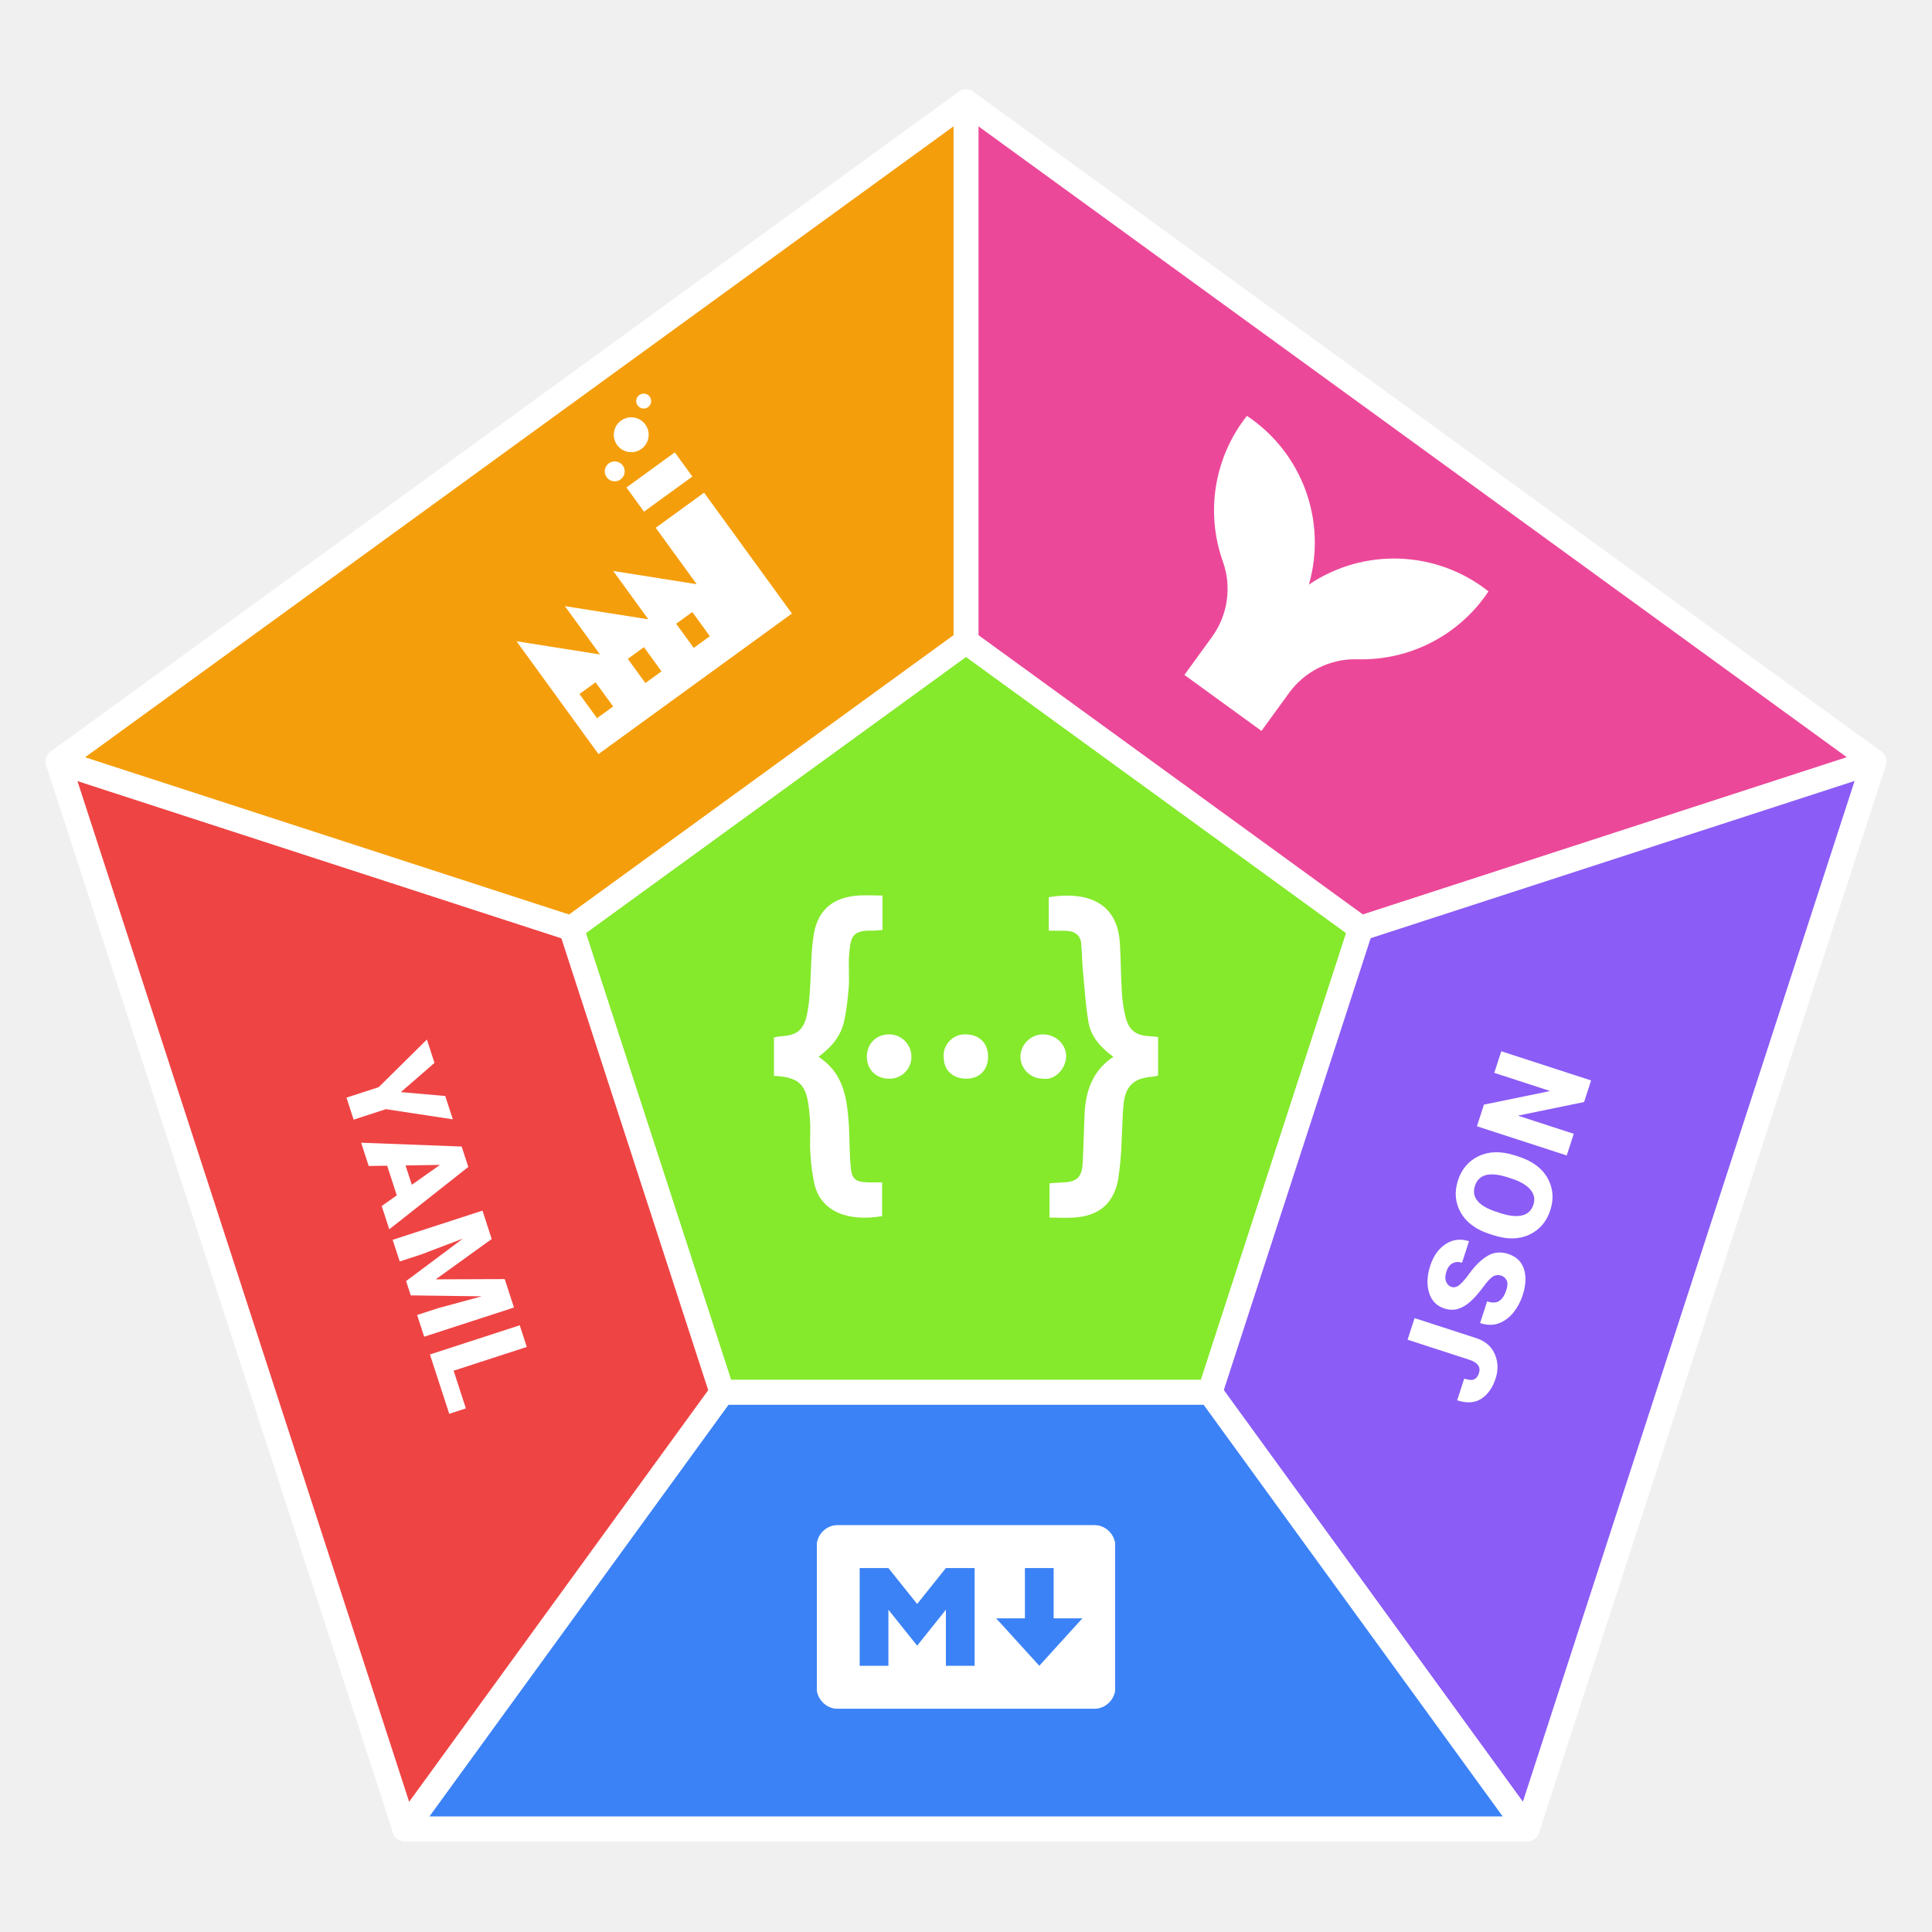
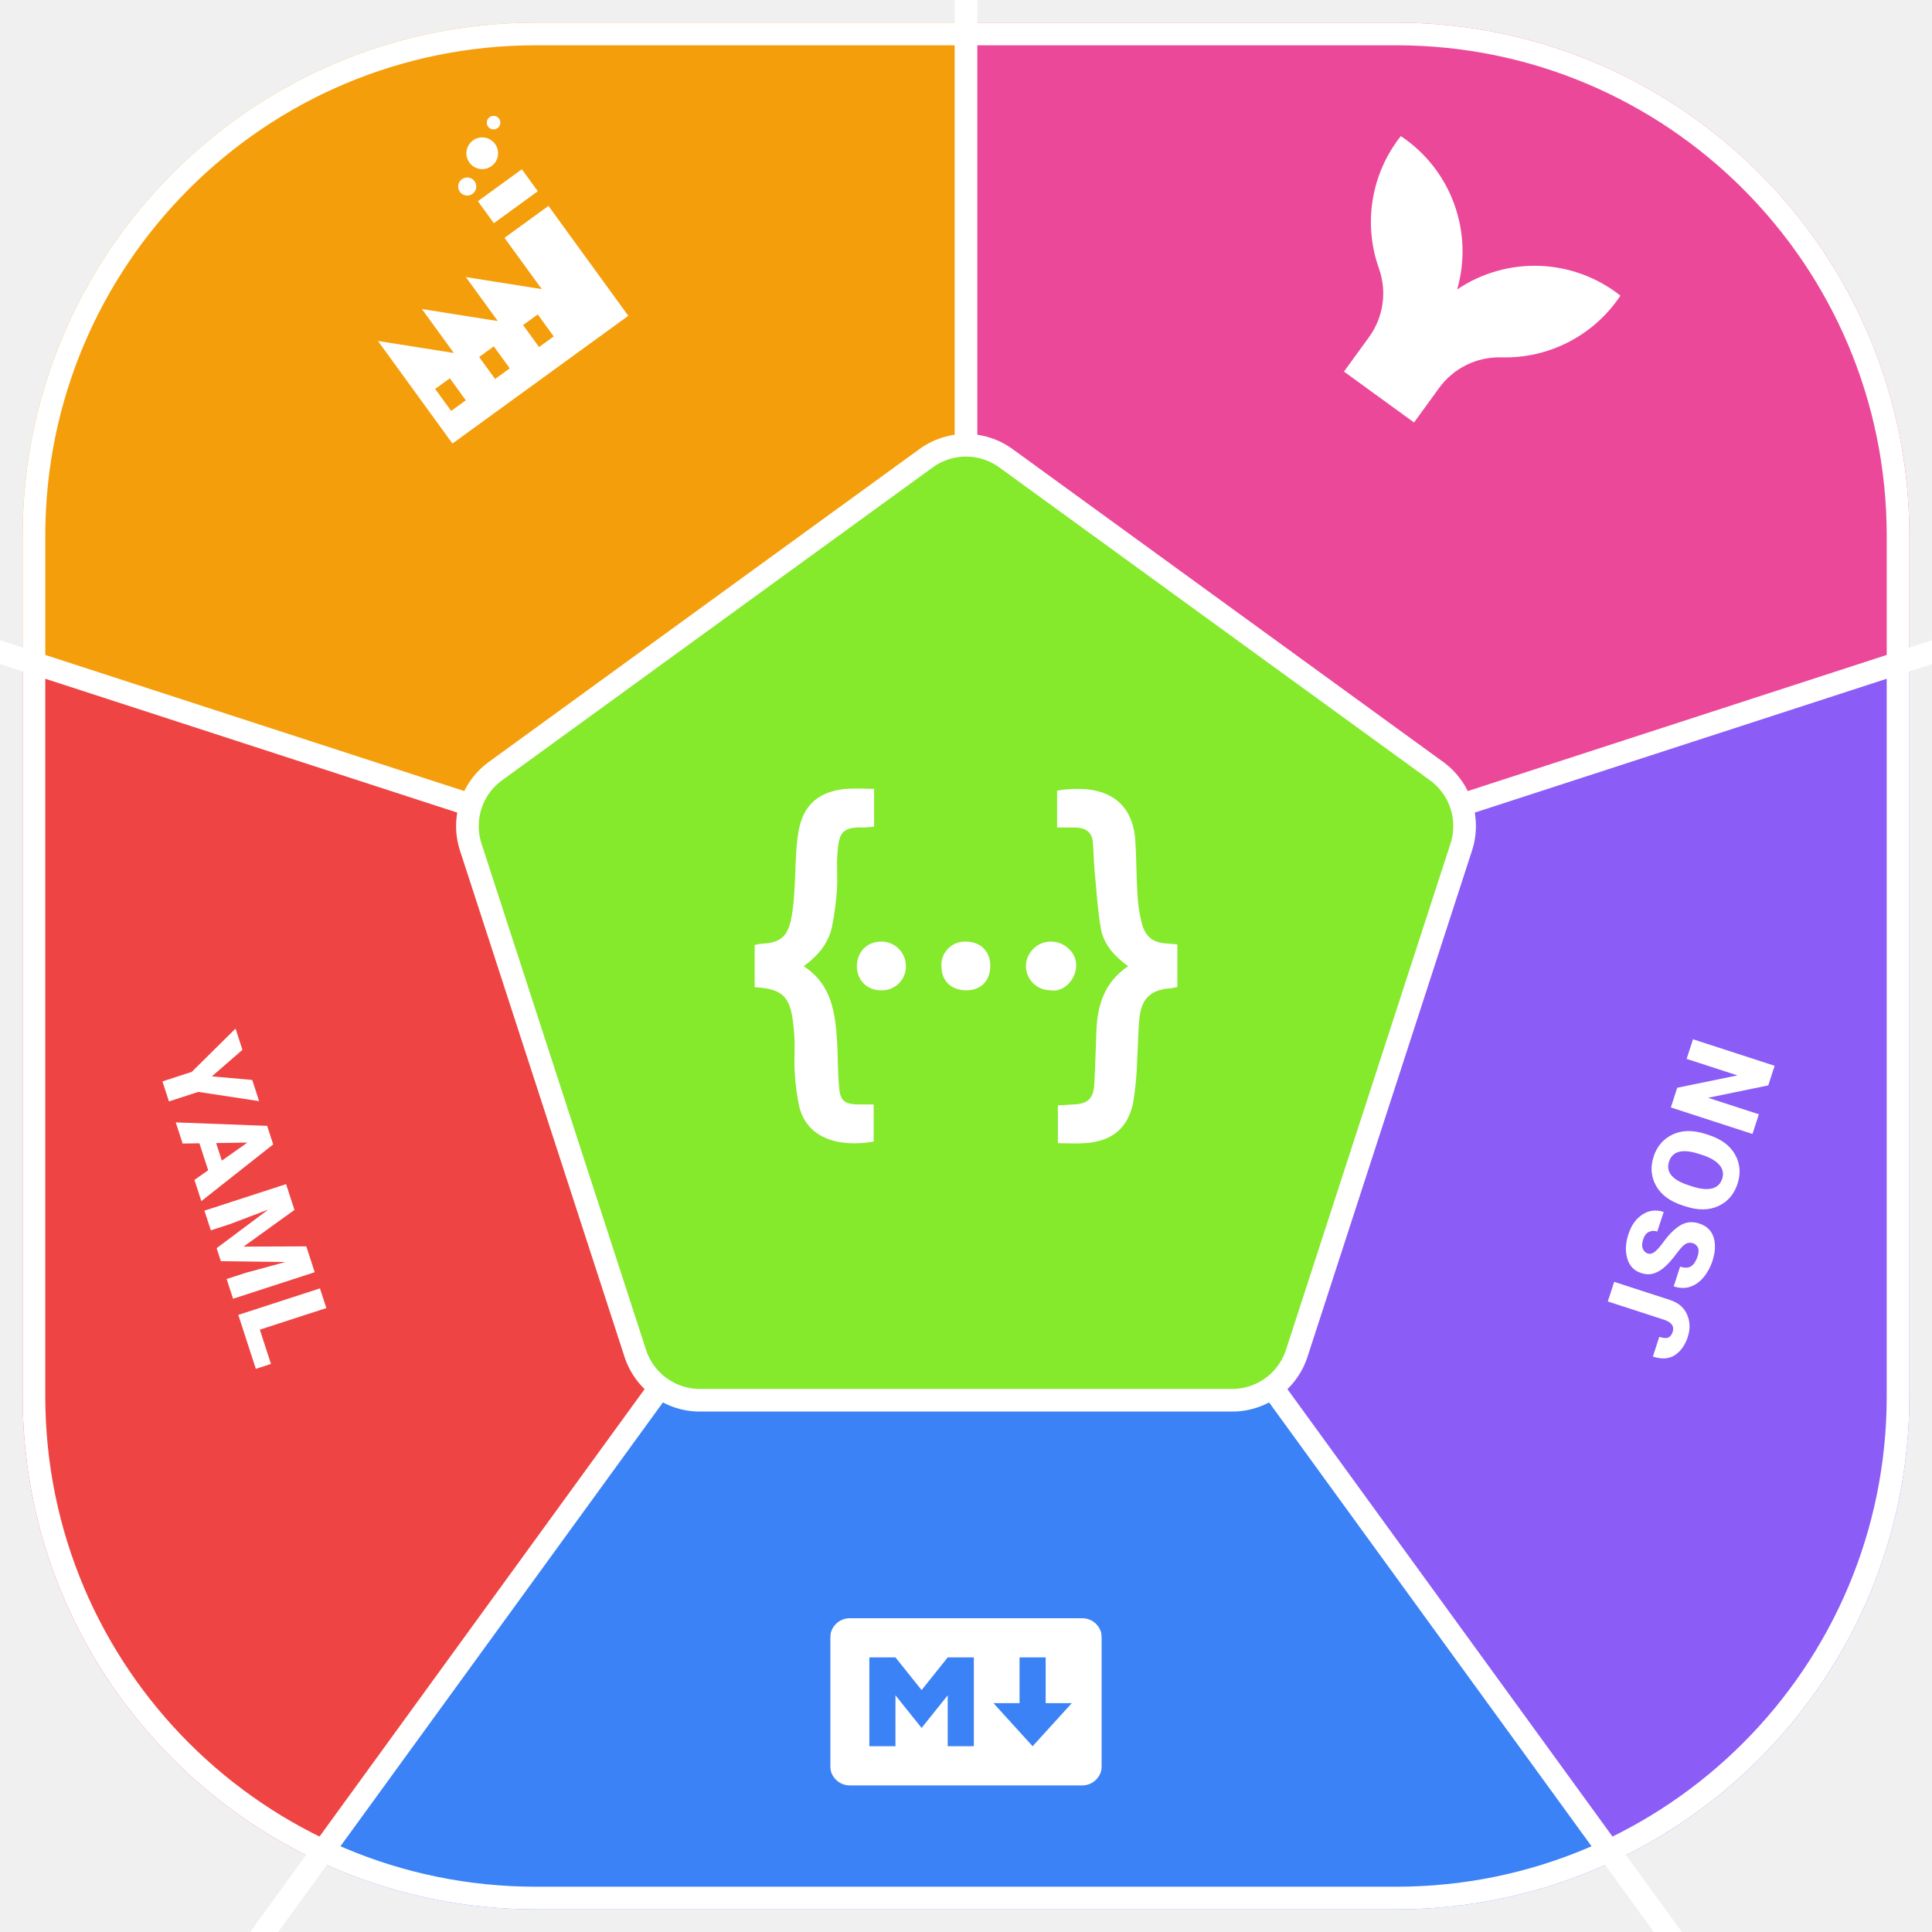
<svg xmlns="http://www.w3.org/2000/svg" viewBox="0 0 512 512" width="512" height="512">
  <defs>
    <mask id="md-mask-mono">
-       <rect fill="#fff" width="100%" height="100%" />
+       <rect fill="#fff" x="-1000" y="-1000" width="3000" height="3000" />
      <path fill="#000" d="m 30,98 0,-68 20,0 20,25 20,-25 20,0 0,68 -20,0 0,-39 -20,25 -20,-25 0,39 z" />
      <path fill="#000" d="m 155,98 -30,-33 20,0 0,-35 20,0 0,35 20,0 z" />
    </mask>
+     <clipPath id="squircle-clip">
+       <rect x="6" y="6" width="500" height="500" rx="136" />
+     </clipPath>
  </defs>
-   <g transform="translate(256, 280) scale(1.1) translate(-256, -256)">
-     <g stroke="#ffffff" stroke-width="6" stroke-linejoin="round">
-       <polygon points="256,156 351.11,225.10 314.78,336.90 197.22,336.90 160.89,225.10" fill="#85e92c" />
-       <polygon points="256,26 474.75,184.93 351.11,225.10 256,156" fill="#EC4899" />
-       <polygon points="474.75,184.93 391.19,442.07 314.78,336.90 351.11,225.10" fill="#8B5CF6" />
-       <polygon points="391.19,442.07 120.81,442.07 197.22,336.90 314.78,336.90" fill="#3B82F6" />
-       <polygon points="120.81,442.07 37.25,184.93 160.89,225.10 197.22,336.90" fill="#EF4444" />
-       <polygon points="37.25,184.93 256,26 256,156 160.89,225.10" fill="#F59E0B" />
-     </g>
-     <g transform="translate(335.35, 146.78) rotate(36) translate(-36, -36)">
-       <svg x="0" y="0" width="72" height="72" viewBox="0 0 24 24">
-         <path fill="#ffffff" d="M23.99 2.115A12.223 12.223 0 0 0 12 10.149 12.223 12.223 0 0 0 .01 2.115a12.23 12.23 0 0 0 5.32 10.604 6.562 6.562 0 0 1 2.845 5.423v3.754h7.65v-3.754a6.561 6.561 0 0 1 2.844-5.423 12.223 12.223 0 0 0 5.32-10.604Z" />
-       </svg>
-     </g>
-     <g transform="translate(384.40, 297.71) rotate(-72)">
-       <text x="0" y="10" font-family="'Segoe UI', -apple-system, BlinkMacSystemFont, Roboto, Arial, sans-serif" font-weight="900" font-size="32" fill="#ffffff" text-anchor="middle" letter-spacing="1">JSON</text>
-     </g>
-     <svg x="220" y="355" width="72" height="72" viewBox="0 0 208 128">
-       <rect width="100%" height="100%" ry="15" fill="#ffffff" mask="url(#md-mask-mono)" />
-     </svg>
-     <g transform="translate(127.60, 297.71) rotate(72)">
-       <text x="0" y="10" font-family="'Segoe UI', -apple-system, BlinkMacSystemFont, Roboto, Arial, sans-serif" font-weight="900" font-size="32" fill="#ffffff" text-anchor="middle" letter-spacing="1">YAML</text>
-     </g>
-     <g transform="translate(176.65, 146.78) rotate(-36) scale(1.2) translate(-36, -36)">
-       <svg x="0" y="0" width="72" height="72" viewBox="0 0 72 72">
-         <path fill="#ffffff" fill-rule="evenodd" d="M 12 56 L 12 28 L 24 40 L 24 28 L 36 40 L 36 28 L 48 40 L 48 16 L 60 16 L 60 56 Z M 16 44 L 20 44 L 20 50 L 16 50 Z M 28 44 L 32 44 L 32 50 L 28 50 Z M 40 44 L 44 44 L 44 50 L 40 50 Z M 48 22 L 60 22 L 60 26 L 48 26 Z" />
-         <circle cx="55" cy="8" r="3.5" fill="#ffffff" />
-         <circle cx="48" cy="12" r="2" fill="#ffffff" />
-         <circle cx="61" cy="4" r="1.5" fill="#ffffff" />
-       </svg>
-     </g>
-     <svg x="180" y="180" width="152" height="152" viewBox="0 0 32 32">
-       <path d="M11.161 7.823c-0.188-0.005-0.375 0-0.568 0.005-1.307 0.079-2.093 0.693-2.312 1.964-0.151 0.891-0.125 1.796-0.188 2.692-0.020 0.464-0.067 0.928-0.156 1.38-0.177 0.813-0.525 1.068-1.353 1.109-0.111 0.011-0.22 0.032-0.324 0.057v1.948c1.5 0.073 1.704 0.605 1.823 2.172 0.048 0.573-0.015 1.147 0.021 1.719 0.027 0.543 0.099 1.079 0.208 1.6 0.344 1.432 1.745 1.911 3.433 1.624v-1.713c-0.272 0-0.511 0.005-0.74 0-0.579-0.016-0.792-0.161-0.844-0.713-0.079-0.713-0.057-1.437-0.099-2.156-0.089-1.339-0.235-2.651-1.541-3.5 0.672-0.495 1.161-1.084 1.312-1.865 0.109-0.547 0.177-1.099 0.219-1.651s-0.025-1.12 0.021-1.667c0.077-0.885 0.135-1.249 1.197-1.213 0.161 0 0.317-0.021 0.495-0.036v-1.745c-0.213 0-0.411-0.005-0.604-0.011zM21.287 7.839c-0.365-0.011-0.729 0.016-1.089 0.079v1.697c0.329 0 0.584 0 0.833 0.005 0.439 0.005 0.772 0.177 0.813 0.661 0.041 0.443 0.041 0.891 0.083 1.339 0.089 0.896 0.136 1.796 0.292 2.677 0.136 0.724 0.636 1.265 1.255 1.713-1.088 0.729-1.411 1.776-1.463 2.953-0.032 0.801-0.052 1.615-0.093 2.427-0.037 0.74-0.297 0.979-1.043 0.995-0.208 0.011-0.411 0.027-0.64 0.041v1.74c0.432 0 0.833 0.027 1.235 0 1.239-0.073 1.995-0.677 2.239-1.885 0.104-0.661 0.167-1.333 0.183-2.005 0.041-0.615 0.036-1.235 0.099-1.844 0.093-0.953 0.532-1.349 1.484-1.411 0.089-0.011 0.177-0.032 0.267-0.057v-1.953c-0.161-0.021-0.271-0.037-0.391-0.041-0.713-0.032-1.068-0.272-1.251-0.948-0.109-0.433-0.177-0.876-0.197-1.324-0.052-0.823-0.047-1.656-0.099-2.479-0.109-1.588-1.063-2.339-2.516-2.38zM12.099 14.875c-1.432 0-1.536 2.109-0.115 2.245h0.079c0.609 0.036 1.131-0.427 1.167-1.037v-0.061c0.011-0.62-0.484-1.136-1.104-1.147zM15.979 14.875c-0.593-0.020-1.093 0.448-1.115 1.043 0 0.036 0 0.067 0.005 0.104 0 0.672 0.459 1.099 1.147 1.099 0.677 0 1.104-0.443 1.104-1.136-0.005-0.672-0.459-1.115-1.141-1.109zM19.927 14.875c-0.624-0.011-1.145 0.485-1.167 1.115 0 0.625 0.505 1.131 1.136 1.131h0.011c0.567 0.099 1.135-0.448 1.172-1.104 0.031-0.609-0.521-1.141-1.152-1.141z" fill="#ffffff" />
+   <g clip-path="url(#squircle-clip)">
+     <path d="M 256,256 L 256,-744 A 1000,1000 0 0,1 1207.05,-53.01 Z" fill="#EC4899" />
+     <path d="M 256,256 L 1207.05,-53.01 A 1000,1000 0 0,1 843.78,1065.01 Z" fill="#8B5CF6" />
+     <path d="M 256,256 L 843.78,1065.01 A 1000,1000 0 0,1 -331.78,1065.01 Z" fill="#3B82F6" />
+     <path d="M 256,256 L -331.78,1065.01 A 1000,1000 0 0,1 -695.05,-53.01 Z" fill="#EF4444" />
+     <path d="M 256,256 L -695.05,-53.01 A 1000,1000 0 0,1 256,-744 Z" fill="#F59E0B" />
+   </g>
+   <g stroke="#ffffff" stroke-width="6" stroke-linecap="round">
+     <line x1="256" y1="256" x2="256" y2="-744" />
+     <line x1="256" y1="256" x2="1207.05" y2="-53.01" />
+     <line x1="256" y1="256" x2="843.78" y2="1065.01" />
+     <line x1="256" y1="256" x2="-331.78" y2="1065.01" />
+     <line x1="256" y1="256" x2="-695.05" y2="-53.01" />
+   </g>
+   <rect x="9" y="9" width="494" height="494" rx="133" fill="none" stroke="#ffffff" stroke-width="6" />
+   <g>
+     <polygon points="256,136 370.13,218.92 326.53,353.08 185.47,353.08 141.87,218.92" fill="#ffffff" stroke="#ffffff" stroke-width="42" stroke-linejoin="round" />
+     <polygon points="256,136 370.13,218.92 326.53,353.08 185.47,353.08 141.87,218.92" fill="#85e92c" stroke="#85e92c" stroke-width="30" stroke-linejoin="round" />
+   </g>
+   <g transform="translate(382.9, 81.2) rotate(36) translate(-36, -36)">
+     <svg x="0" y="0" width="72" height="72" viewBox="0 0 24 24">
+       <path fill="#ffffff" d="M23.99 2.115A12.223 12.223 0 0 0 12 10.149 12.223 12.223 0 0 0 .01 2.115a12.23 12.23 0 0 0 5.32 10.604 6.562 6.562 0 0 1 2.845 5.423v3.754h7.65v-3.754a6.561 6.561 0 0 1 2.844-5.423 12.223 12.223 0 0 0 5.32-10.604Z" />
    </svg>
  </g>
+   <g transform="translate(448.1, 318.4) rotate(-72)">
+     <text x="0" y="10" font-family="'Segoe UI', -apple-system, BlinkMacSystemFont, Roboto, Arial, sans-serif" font-weight="900" font-size="32" fill="#ffffff" text-anchor="middle" letter-spacing="1">JSON</text>
+   </g>
+   <svg x="220" y="415" width="72" height="72" viewBox="0 0 208 128">
+     <rect width="100%" height="100%" ry="15" fill="#ffffff" mask="url(#md-mask-mono)" />
+   </svg>
+   <g transform="translate(63.9, 318.4) rotate(72)">
+     <text x="0" y="10" font-family="'Segoe UI', -apple-system, BlinkMacSystemFont, Roboto, Arial, sans-serif" font-weight="900" font-size="32" fill="#ffffff" text-anchor="middle" letter-spacing="1">YAML</text>
+   </g>
+   <g transform="translate(129.1, 81.2) rotate(-36) scale(1.2) translate(-36, -36)">
+     <svg x="0" y="0" width="72" height="72" viewBox="0 0 72 72">
+       <path fill="#ffffff" fill-rule="evenodd" d="M 12 56 L 12 28 L 24 40 L 24 28 L 36 40 L 36 28 L 48 40 L 48 16 L 60 16 L 60 56 Z M 16 44 L 20 44 L 20 50 L 16 50 Z M 28 44 L 32 44 L 32 50 L 28 50 Z M 40 44 L 44 44 L 44 50 L 40 50 Z M 48 22 L 60 22 L 60 26 L 48 26 Z" />
+       <circle cx="55" cy="8" r="3.5" fill="#ffffff" />
+       <circle cx="48" cy="12" r="2" fill="#ffffff" />
+       <circle cx="61" cy="4" r="1.5" fill="#ffffff" />
+     </svg>
+   </g>
+   <svg x="164" y="164" width="184" height="184" viewBox="0 0 32 32">
+     <path d="M11.161 7.823c-0.188-0.005-0.375 0-0.568 0.005-1.307 0.079-2.093 0.693-2.312 1.964-0.151 0.891-0.125 1.796-0.188 2.692-0.020 0.464-0.067 0.928-0.156 1.38-0.177 0.813-0.525 1.068-1.353 1.109-0.111 0.011-0.22 0.032-0.324 0.057v1.948c1.5 0.073 1.704 0.605 1.823 2.172 0.048 0.573-0.015 1.147 0.021 1.719 0.027 0.543 0.099 1.079 0.208 1.6 0.344 1.432 1.745 1.911 3.433 1.624v-1.713c-0.272 0-0.511 0.005-0.74 0-0.579-0.016-0.792-0.161-0.844-0.713-0.079-0.713-0.057-1.437-0.099-2.156-0.089-1.339-0.235-2.651-1.541-3.5 0.672-0.495 1.161-1.084 1.312-1.865 0.109-0.547 0.177-1.099 0.219-1.651s-0.025-1.12 0.021-1.667c0.077-0.885 0.135-1.249 1.197-1.213 0.161 0 0.317-0.021 0.495-0.036v-1.745c-0.213 0-0.411-0.005-0.604-0.011zM21.287 7.839c-0.365-0.011-0.729 0.016-1.089 0.079v1.697c0.329 0 0.584 0 0.833 0.005 0.439 0.005 0.772 0.177 0.813 0.661 0.041 0.443 0.041 0.891 0.083 1.339 0.089 0.896 0.136 1.796 0.292 2.677 0.136 0.724 0.636 1.265 1.255 1.713-1.088 0.729-1.411 1.776-1.463 2.953-0.032 0.801-0.052 1.615-0.093 2.427-0.037 0.74-0.297 0.979-1.043 0.995-0.208 0.011-0.411 0.027-0.64 0.041v1.74c0.432 0 0.833 0.027 1.235 0 1.239-0.073 1.995-0.677 2.239-1.885 0.104-0.661 0.167-1.333 0.183-2.005 0.041-0.615 0.036-1.235 0.099-1.844 0.093-0.953 0.532-1.349 1.484-1.411 0.089-0.011 0.177-0.032 0.267-0.057v-1.953c-0.161-0.021-0.271-0.037-0.391-0.041-0.713-0.032-1.068-0.272-1.251-0.948-0.109-0.433-0.177-0.876-0.197-1.324-0.052-0.823-0.047-1.656-0.099-2.479-0.109-1.588-1.063-2.339-2.516-2.38zM12.099 14.875c-1.432 0-1.536 2.109-0.115 2.245h0.079c0.609 0.036 1.131-0.427 1.167-1.037v-0.061c0.011-0.62-0.484-1.136-1.104-1.147zM15.979 14.875c-0.593-0.020-1.093 0.448-1.115 1.043 0 0.036 0 0.067 0.005 0.104 0 0.672 0.459 1.099 1.147 1.099 0.677 0 1.104-0.443 1.104-1.136-0.005-0.672-0.459-1.115-1.141-1.109zM19.927 14.875c-0.624-0.011-1.145 0.485-1.167 1.115 0 0.625 0.505 1.131 1.136 1.131h0.011c0.567 0.099 1.135-0.448 1.172-1.104 0.031-0.609-0.521-1.141-1.152-1.141z" fill="#ffffff" />
+   </svg>
</svg>
